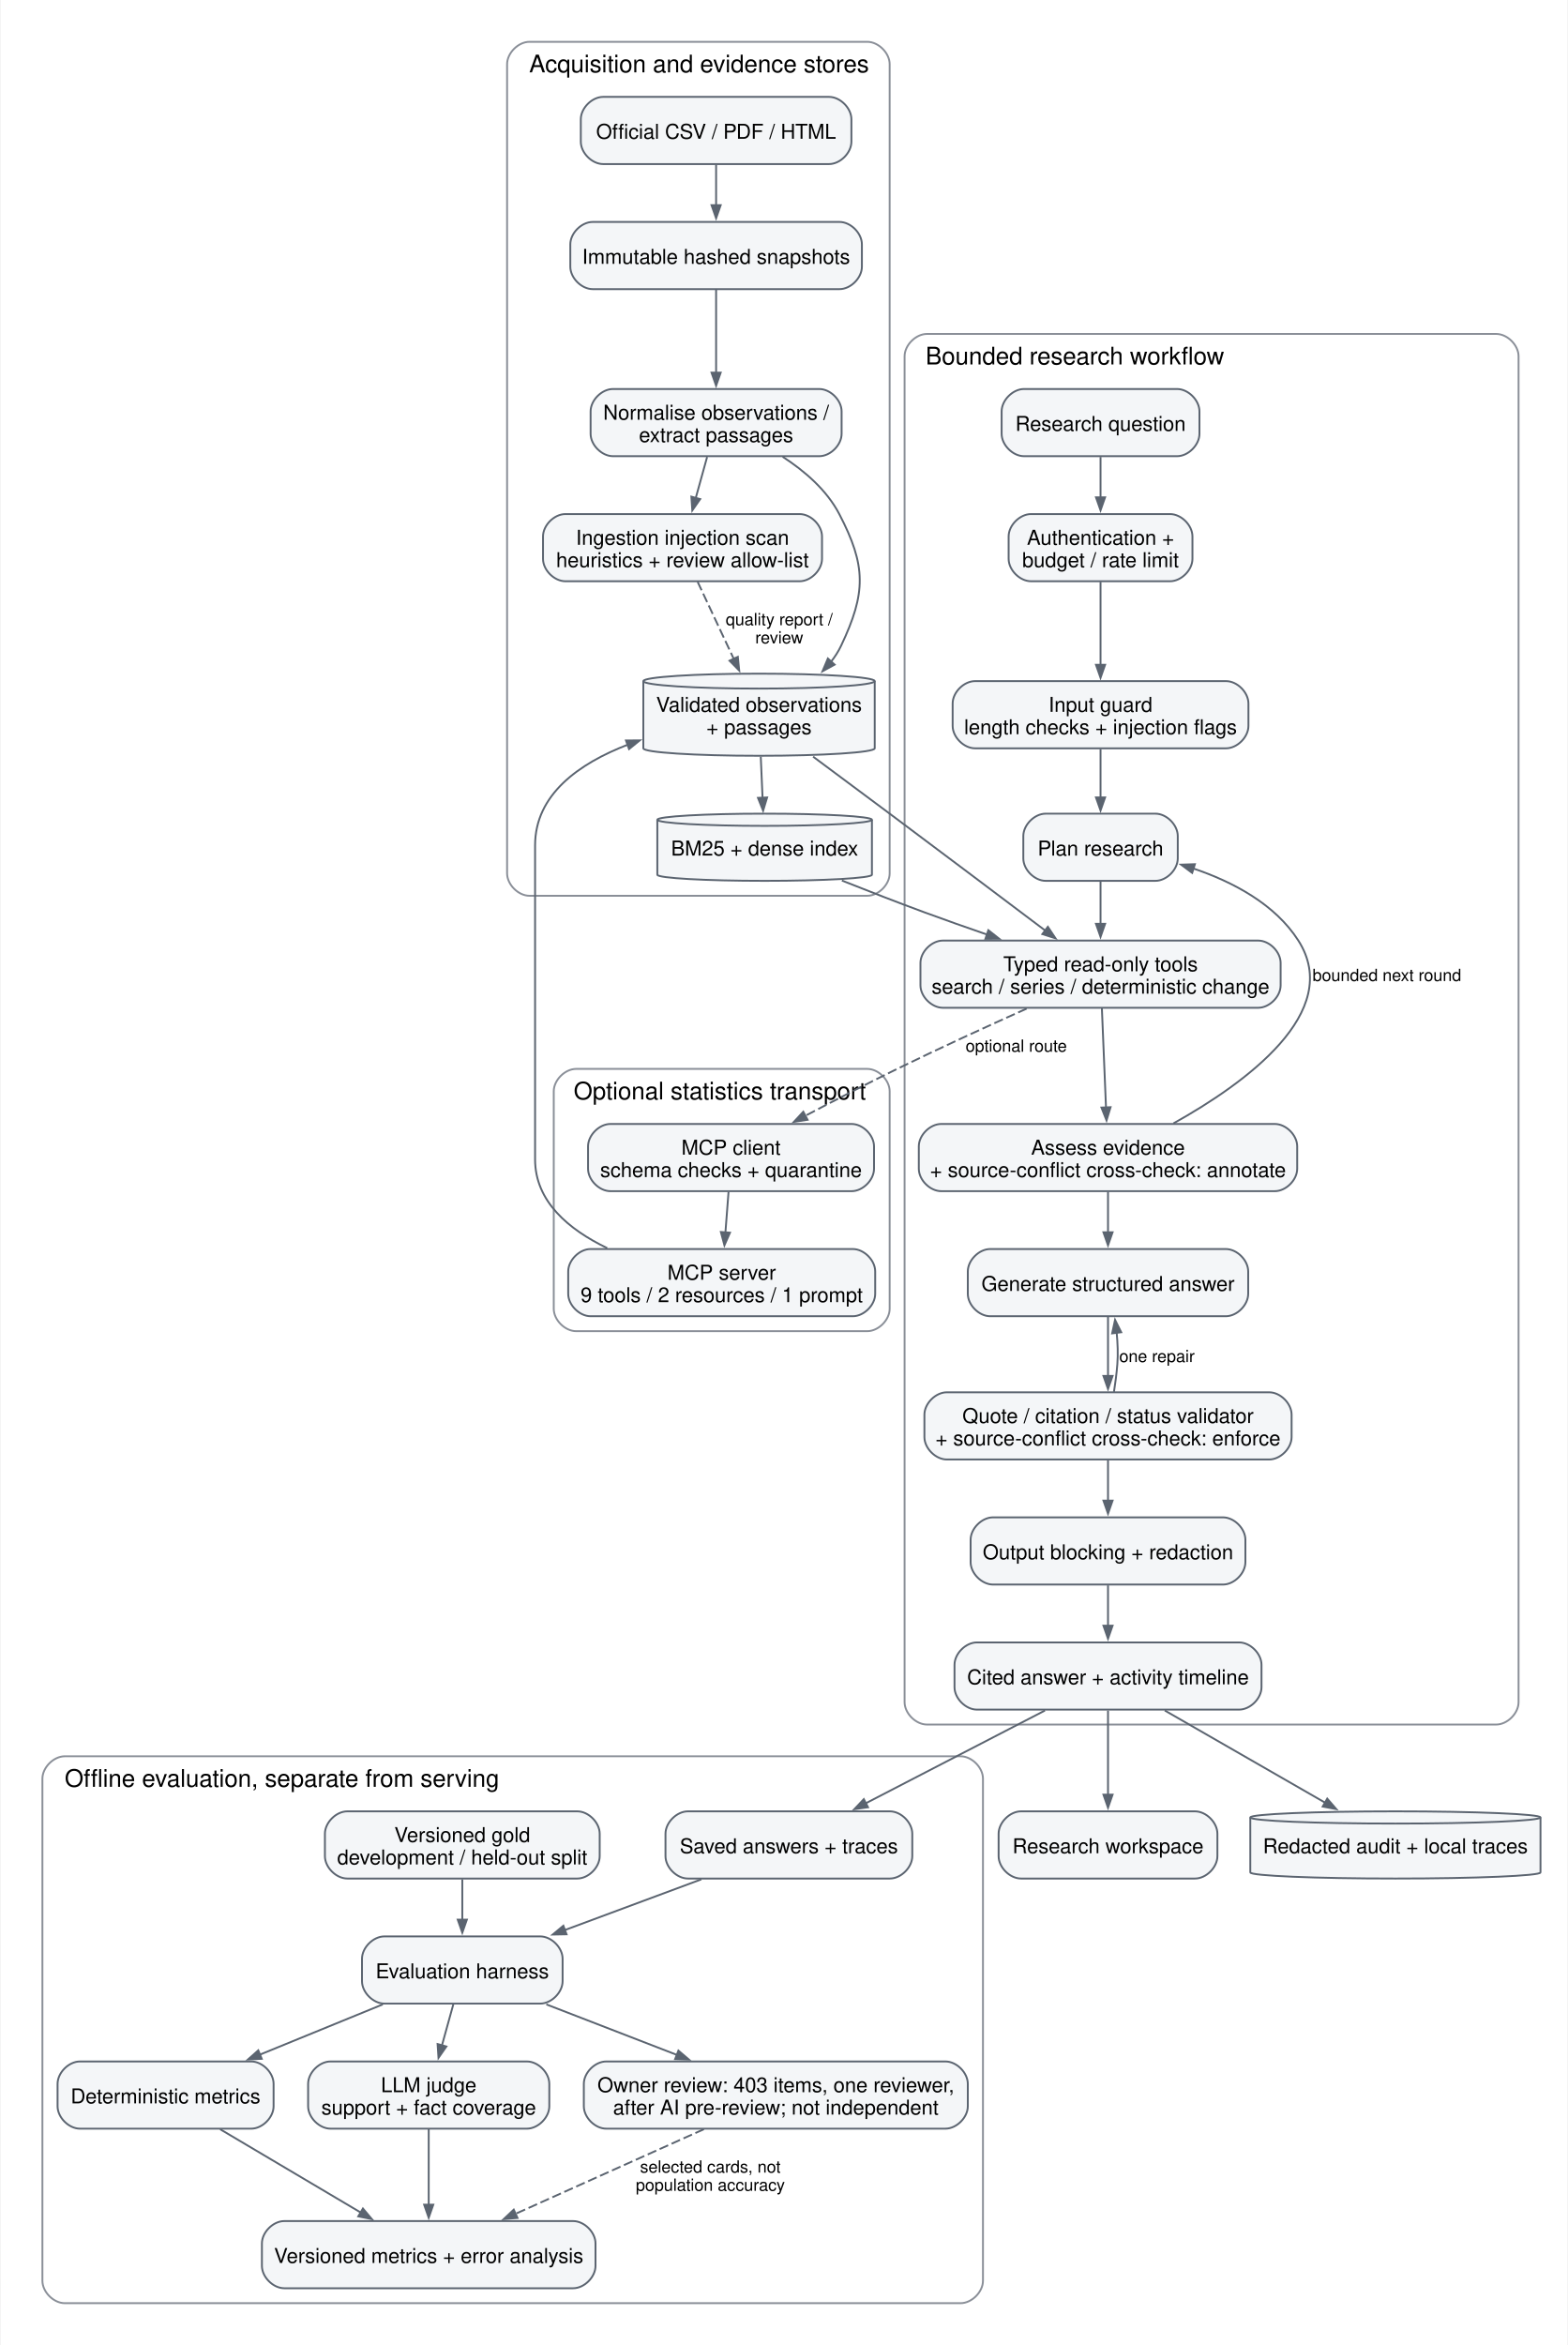
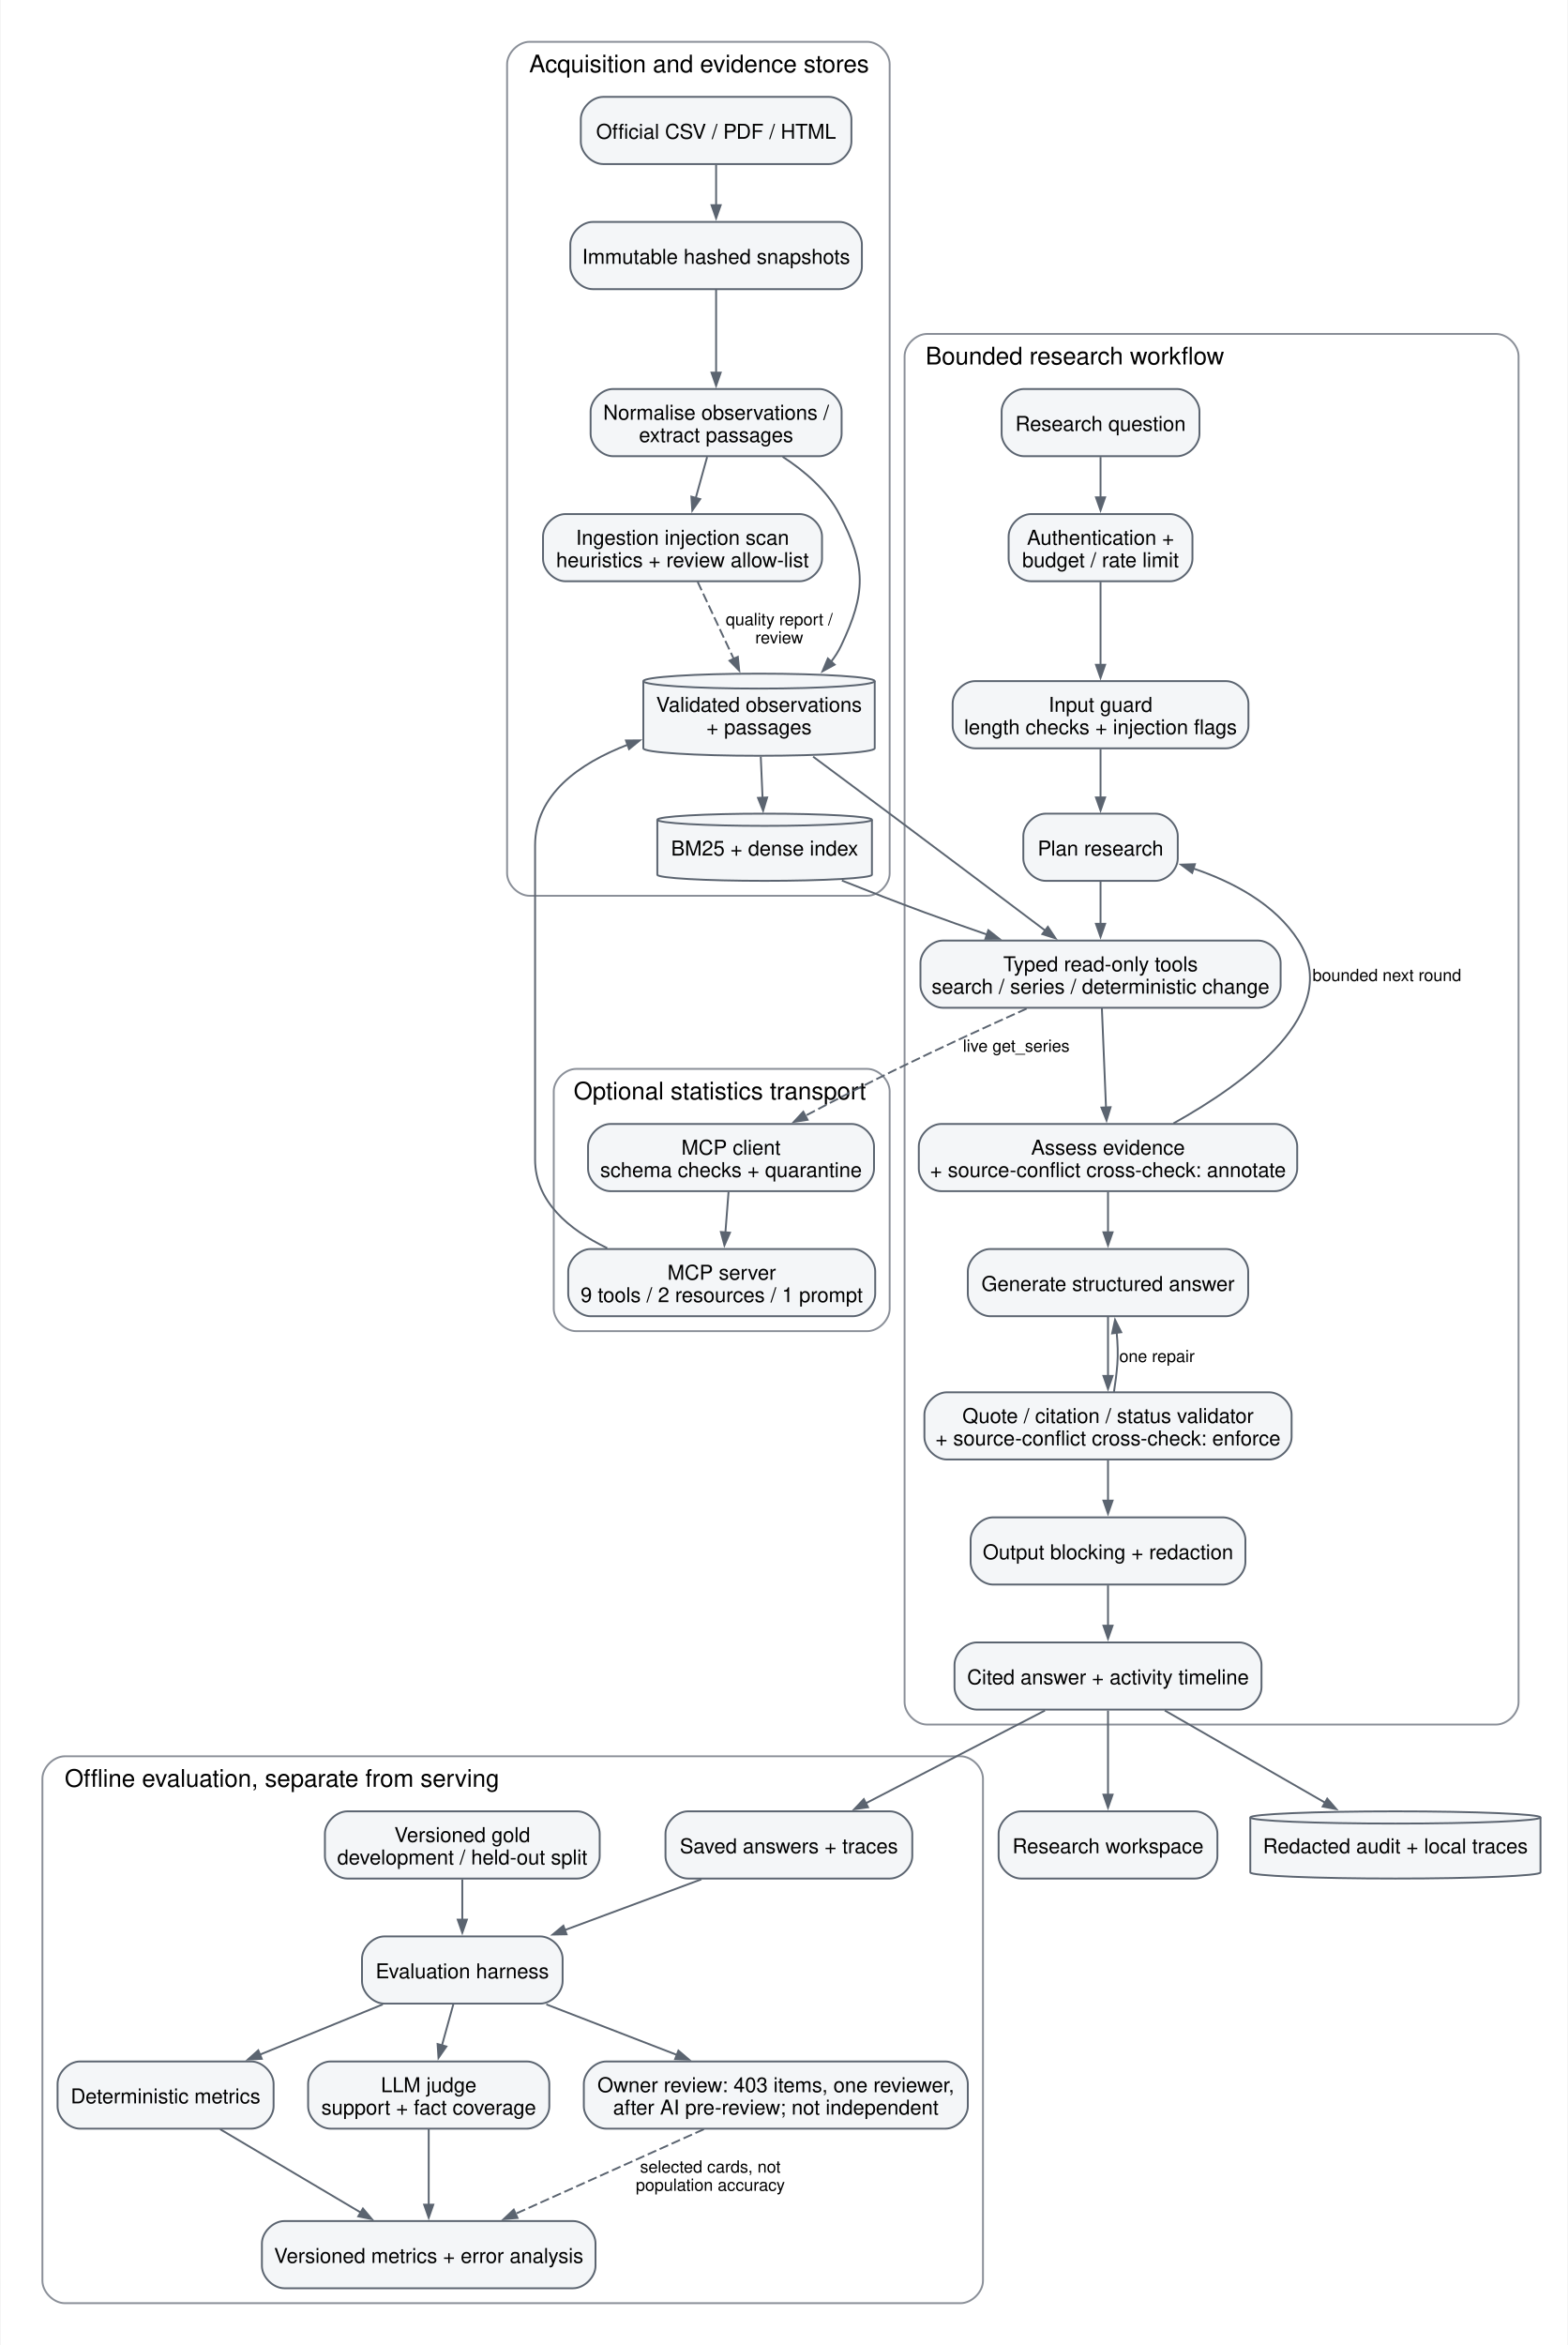
<svg xmlns="http://www.w3.org/2000/svg" width="840pt" height="1256pt" viewBox="0.00 0.00 839.55 1256.30">
  <g id="graph0" class="graph" transform="scale(1 1) rotate(0) translate(14.4 1241.9)">
    <polygon fill="white" stroke="none" points="-14.4,14.4 -14.4,-1241.9 825.15,-1241.9 825.15,14.4 -14.4,14.4" />
    <g id="clust1" class="cluster">
      <path fill="white" stroke="#8a8f98" d="M269,-762C269,-762 450,-762 450,-762 456,-762 462,-768 462,-774 462,-774 462,-1207.5 462,-1207.5 462,-1213.5 456,-1219.5 450,-1219.5 450,-1219.5 269,-1219.5 269,-1219.5 263,-1219.5 257,-1213.5 257,-1207.5 257,-1207.5 257,-774 257,-774 257,-768 263,-762 269,-762" />
      <text text-anchor="middle" x="359.88" y="-1203.15" font-family="Helvetica,sans-Serif" font-size="13.00">Acquisition and evidence stores</text>
    </g>
    <g id="clust2" class="cluster">
      <path fill="white" stroke="#8a8f98" d="M482,-318C482,-318 787,-318 787,-318 793,-318 799,-324 799,-330 799,-330 799,-1051 799,-1051 799,-1057 793,-1063 787,-1063 787,-1063 482,-1063 482,-1063 476,-1063 470,-1057 470,-1051 470,-1051 470,-330 470,-330 470,-324 476,-318 482,-318" />
      <text text-anchor="middle" x="561.25" y="-1046.65" font-family="Helvetica,sans-Serif" font-size="13.00">Bounded research workflow</text>
    </g>
    <g id="clust3" class="cluster">
      <path fill="white" stroke="#8a8f98" d="M294,-528.75C294,-528.75 450,-528.75 450,-528.75 456,-528.75 462,-534.75 462,-540.75 462,-540.75 462,-657.25 462,-657.25 462,-663.25 456,-669.25 450,-669.25 450,-669.25 294,-669.25 294,-669.25 288,-669.25 282,-663.25 282,-657.25 282,-657.25 282,-540.75 282,-540.75 282,-534.75 288,-528.75 294,-528.75" />
      <text text-anchor="middle" x="371" y="-652.9" font-family="Helvetica,sans-Serif" font-size="13.00">Optional statistics transport</text>
    </g>
    <g id="clust4" class="cluster">
      <path fill="white" stroke="#8a8f98" d="M20,-8C20,-8 500,-8 500,-8 506,-8 512,-14 512,-20 512,-20 512,-289 512,-289 512,-295 506,-301 500,-301 500,-301 20,-301 20,-301 14,-301 8,-295 8,-289 8,-289 8,-20 8,-20 8,-14 14,-8 20,-8" />
      <text text-anchor="middle" x="136.38" y="-284.65" font-family="Helvetica,sans-Serif" font-size="13.00">Offline evaluation, separate from serving</text>
    </g>
    <g id="node1" class="node">
      <path fill="#f4f6f8" stroke="#5b6470" d="M429.5,-1190C429.5,-1190 308.5,-1190 308.5,-1190 302.5,-1190 296.5,-1184 296.5,-1178 296.5,-1178 296.5,-1166 296.5,-1166 296.5,-1160 302.5,-1154 308.5,-1154 308.5,-1154 429.5,-1154 429.5,-1154 435.5,-1154 441.5,-1160 441.5,-1166 441.5,-1166 441.5,-1178 441.5,-1178 441.5,-1184 435.5,-1190 429.5,-1190" />
      <text text-anchor="middle" x="369" y="-1167.55" font-family="Helvetica,sans-Serif" font-size="11.00">Official CSV / PDF / HTML</text>
    </g>
    <g id="node2" class="node">
      <path fill="#f4f6f8" stroke="#5b6470" d="M435.12,-1123C435.12,-1123 302.88,-1123 302.88,-1123 296.88,-1123 290.88,-1117 290.88,-1111 290.88,-1111 290.88,-1099 290.88,-1099 290.88,-1093 296.88,-1087 302.88,-1087 302.88,-1087 435.12,-1087 435.12,-1087 441.12,-1087 447.12,-1093 447.12,-1099 447.12,-1099 447.12,-1111 447.12,-1111 447.12,-1117 441.12,-1123 435.12,-1123" />
      <text text-anchor="middle" x="369" y="-1100.55" font-family="Helvetica,sans-Serif" font-size="11.00">Immutable hashed snapshots</text>
    </g>
    <g id="edge1" class="edge">
      <path fill="none" stroke="#5b6470" d="M369,-1153.58C369,-1146.88 369,-1139.08 369,-1131.75" />
      <polygon fill="#5b6470" stroke="#5b6470" points="371.45,-1131.98 369,-1124.98 366.55,-1131.98 371.45,-1131.98" />
    </g>
    <g id="node3" class="node">
      <path fill="#f4f6f8" stroke="#5b6470" d="M424.25,-1033.5C424.25,-1033.5 313.75,-1033.5 313.75,-1033.5 307.75,-1033.5 301.75,-1027.5 301.75,-1021.5 301.75,-1021.5 301.75,-1009.5 301.75,-1009.5 301.75,-1003.5 307.75,-997.5 313.75,-997.5 313.75,-997.5 424.25,-997.5 424.25,-997.5 430.25,-997.5 436.25,-1003.5 436.25,-1009.5 436.25,-1009.5 436.25,-1021.5 436.25,-1021.5 436.25,-1027.5 430.25,-1033.5 424.25,-1033.5" />
      <text text-anchor="middle" x="369" y="-1017.05" font-family="Helvetica,sans-Serif" font-size="11.00">Normalise observations /</text>
      <text text-anchor="middle" x="369" y="-1005.05" font-family="Helvetica,sans-Serif" font-size="11.00">extract passages</text>
    </g>
    <g id="edge2" class="edge">
      <path fill="none" stroke="#5b6470" d="M369,-1086.71C369,-1074.01 369,-1056.54 369,-1042.2" />
      <polygon fill="#5b6470" stroke="#5b6470" points="371.45,-1042.26 369,-1035.26 366.55,-1042.26 371.45,-1042.26" />
    </g>
    <g id="node4" class="node">
      <path fill="#f4f6f8" stroke="#5b6470" d="M413.75,-966.5C413.75,-966.5 288.25,-966.5 288.25,-966.5 282.25,-966.5 276.25,-960.5 276.25,-954.5 276.25,-954.5 276.25,-942.5 276.25,-942.5 276.25,-936.5 282.25,-930.5 288.25,-930.5 288.25,-930.5 413.75,-930.5 413.75,-930.5 419.75,-930.5 425.75,-936.5 425.75,-942.5 425.75,-942.5 425.75,-954.5 425.75,-954.5 425.75,-960.5 419.75,-966.5 413.75,-966.5" />
      <text text-anchor="middle" x="351" y="-950.05" font-family="Helvetica,sans-Serif" font-size="11.00">Ingestion injection scan</text>
      <text text-anchor="middle" x="351" y="-938.05" font-family="Helvetica,sans-Serif" font-size="11.00">heuristics + review allow-list</text>
    </g>
    <g id="edge3" class="edge">
      <path fill="none" stroke="#5b6470" d="M364.18,-997.08C362.28,-990.23 360.07,-982.24 358,-974.77" />
      <polygon fill="#5b6470" stroke="#5b6470" points="360.47,-974.52 356.24,-968.43 355.75,-975.83 360.47,-974.52" />
    </g>
    <g id="node5" class="node">
      <path fill="#f4f6f8" stroke="#5b6470" d="M454,-877C454,-879.21 426.21,-881 392,-881 357.79,-881 330,-879.21 330,-877 330,-877 330,-841 330,-841 330,-838.79 357.79,-837 392,-837 426.21,-837 454,-838.79 454,-841 454,-841 454,-877 454,-877" />
      <path fill="none" stroke="#5b6470" d="M454,-877C454,-874.79 426.21,-873 392,-873 357.79,-873 330,-874.79 330,-877" />
      <text text-anchor="middle" x="392" y="-860.55" font-family="Helvetica,sans-Serif" font-size="11.00">Validated observations</text>
      <text text-anchor="middle" x="392" y="-848.55" font-family="Helvetica,sans-Serif" font-size="11.00">+ passages</text>
    </g>
    <g id="edge4" class="edge">
      <path fill="none" stroke="#5b6470" d="M404.66,-997.2C416.48,-989.54 428.32,-979.31 435,-966.5 449.49,-938.72 449.42,-924.32 436,-896 434.53,-892.89 432.64,-889.96 430.47,-887.22" />
      <polygon fill="#5b6470" stroke="#5b6470" points="432.52,-885.83 426.01,-882.28 428.89,-889.12 432.52,-885.83" />
    </g>
    <g id="edge6" class="edge">
      <path fill="none" stroke="#5b6470" stroke-dasharray="5,2" d="M359.1,-930.21C364.65,-918.36 372.15,-902.36 378.59,-888.63" />
      <polygon fill="#5b6470" stroke="#5b6470" points="380.64,-890.02 381.39,-882.64 376.2,-887.94 380.64,-890.02" />
      <text text-anchor="middle" x="402.83" y="-906.95" font-family="Helvetica,sans-Serif" font-size="9.00">quality report /</text>
      <text text-anchor="middle" x="402.83" y="-897.2" font-family="Helvetica,sans-Serif" font-size="9.00">review</text>
    </g>
    <g id="node6" class="node">
      <path fill="#f4f6f8" stroke="#5b6470" d="M452.5,-802.73C452.5,-804.53 426.73,-806 395,-806 363.27,-806 337.5,-804.53 337.5,-802.73 337.5,-802.73 337.5,-773.27 337.5,-773.27 337.5,-771.47 363.27,-770 395,-770 426.73,-770 452.5,-771.47 452.5,-773.27 452.5,-773.27 452.5,-802.73 452.5,-802.73" />
      <path fill="none" stroke="#5b6470" d="M452.5,-802.73C452.5,-800.92 426.73,-799.45 395,-799.45 363.27,-799.45 337.5,-800.92 337.5,-802.73" />
      <text text-anchor="middle" x="395" y="-783.55" font-family="Helvetica,sans-Serif" font-size="11.00">BM25 + dense index</text>
    </g>
    <g id="edge5" class="edge">
      <path fill="none" stroke="#5b6470" d="M392.93,-836.55C393.24,-829.49 393.58,-821.59 393.9,-814.28" />
      <polygon fill="#5b6470" stroke="#5b6470" points="396.34,-814.67 394.19,-807.57 391.44,-814.46 396.34,-814.67" />
    </g>
    <g id="node11" class="node">
      <path fill="#f4f6f8" stroke="#5b6470" d="M659.5,-738C659.5,-738 490.5,-738 490.5,-738 484.5,-738 478.5,-732 478.5,-726 478.5,-726 478.5,-714 478.5,-714 478.5,-708 484.5,-702 490.5,-702 490.5,-702 659.5,-702 659.5,-702 665.5,-702 671.5,-708 671.5,-714 671.5,-714 671.5,-726 671.5,-726 671.5,-732 665.5,-738 659.5,-738" />
      <text text-anchor="middle" x="575" y="-721.55" font-family="Helvetica,sans-Serif" font-size="11.00">Typed read-only tools</text>
      <text text-anchor="middle" x="575" y="-709.55" font-family="Helvetica,sans-Serif" font-size="11.00">search / series / deterministic change</text>
    </g>
    <g id="edge28" class="edge">
      <path fill="none" stroke="#5b6470" d="M420.98,-836.53C433.59,-827.17 448.54,-816.06 462,-806 490.33,-784.82 522.57,-760.55 545.34,-743.39" />
      <polygon fill="#5b6470" stroke="#5b6470" points="546.77,-745.38 550.88,-739.21 543.82,-741.47 546.77,-745.38" />
    </g>
    <g id="edge27" class="edge">
      <path fill="none" stroke="#5b6470" d="M436.4,-770.16C450.5,-764.56 466.38,-758.37 481,-753 491.68,-749.07 503.09,-745.05 514.16,-741.23" />
      <polygon fill="#5b6470" stroke="#5b6470" points="514.88,-743.57 520.71,-738.98 513.3,-738.94 514.88,-743.57" />
    </g>
    <g id="node7" class="node">
      <path fill="#f4f6f8" stroke="#5b6470" d="M616,-1033.5C616,-1033.5 534,-1033.5 534,-1033.5 528,-1033.5 522,-1027.5 522,-1021.5 522,-1021.5 522,-1009.5 522,-1009.5 522,-1003.5 528,-997.5 534,-997.5 534,-997.5 616,-997.5 616,-997.5 622,-997.5 628,-1003.5 628,-1009.5 628,-1009.5 628,-1021.5 628,-1021.5 628,-1027.5 622,-1033.5 616,-1033.5" />
      <text text-anchor="middle" x="575" y="-1011.05" font-family="Helvetica,sans-Serif" font-size="11.00">Research question</text>
    </g>
    <g id="node8" class="node">
      <path fill="#f4f6f8" stroke="#5b6470" d="M612.25,-966.5C612.25,-966.5 537.75,-966.5 537.75,-966.5 531.75,-966.5 525.75,-960.5 525.75,-954.5 525.75,-954.5 525.75,-942.5 525.75,-942.5 525.75,-936.5 531.75,-930.5 537.75,-930.5 537.75,-930.5 612.25,-930.5 612.25,-930.5 618.25,-930.5 624.25,-936.5 624.25,-942.5 624.25,-942.5 624.25,-954.5 624.25,-954.5 624.25,-960.5 618.25,-966.5 612.25,-966.5" />
      <text text-anchor="middle" x="575" y="-950.05" font-family="Helvetica,sans-Serif" font-size="11.00">Authentication +</text>
      <text text-anchor="middle" x="575" y="-938.05" font-family="Helvetica,sans-Serif" font-size="11.00">budget / rate limit</text>
    </g>
    <g id="edge7" class="edge">
      <path fill="none" stroke="#5b6470" d="M575,-997.08C575,-990.38 575,-982.58 575,-975.25" />
      <polygon fill="#5b6470" stroke="#5b6470" points="577.45,-975.48 575,-968.48 572.55,-975.48 577.45,-975.48" />
    </g>
    <g id="node9" class="node">
      <path fill="#f4f6f8" stroke="#5b6470" d="M642.25,-877C642.25,-877 507.75,-877 507.75,-877 501.75,-877 495.75,-871 495.75,-865 495.75,-865 495.75,-853 495.75,-853 495.75,-847 501.75,-841 507.75,-841 507.75,-841 642.25,-841 642.25,-841 648.25,-841 654.25,-847 654.25,-853 654.25,-853 654.25,-865 654.25,-865 654.25,-871 648.25,-877 642.25,-877" />
      <text text-anchor="middle" x="575" y="-860.55" font-family="Helvetica,sans-Serif" font-size="11.00">Input guard</text>
      <text text-anchor="middle" x="575" y="-848.55" font-family="Helvetica,sans-Serif" font-size="11.00">length checks + injection flags</text>
    </g>
    <g id="edge8" class="edge">
      <path fill="none" stroke="#5b6470" d="M575,-930.21C575,-917.51 575,-900.04 575,-885.7" />
      <polygon fill="#5b6470" stroke="#5b6470" points="577.45,-885.76 575,-878.76 572.55,-885.76 577.45,-885.76" />
    </g>
    <g id="node10" class="node">
      <path fill="#f4f6f8" stroke="#5b6470" d="M604.38,-806C604.38,-806 545.62,-806 545.62,-806 539.62,-806 533.62,-800 533.62,-794 533.62,-794 533.62,-782 533.62,-782 533.62,-776 539.62,-770 545.62,-770 545.62,-770 604.38,-770 604.38,-770 610.38,-770 616.38,-776 616.38,-782 616.38,-782 616.38,-794 616.38,-794 616.38,-800 610.38,-806 604.38,-806" />
      <text text-anchor="middle" x="575" y="-783.55" font-family="Helvetica,sans-Serif" font-size="11.00">Plan research</text>
    </g>
    <g id="edge9" class="edge">
      <path fill="none" stroke="#5b6470" d="M575,-840.59C575,-832.68 575,-823.18 575,-814.49" />
      <polygon fill="#5b6470" stroke="#5b6470" points="577.45,-814.68 575,-807.68 572.55,-814.68 577.45,-814.68" />
    </g>
    <g id="edge10" class="edge">
      <path fill="none" stroke="#5b6470" d="M575,-769.66C575,-762.59 575,-754.28 575,-746.54" />
      <polygon fill="#5b6470" stroke="#5b6470" points="577.45,-746.97 575,-739.97 572.55,-746.97 577.45,-746.97" />
    </g>
    <g id="node12" class="node">
      <path fill="#f4f6f8" stroke="#5b6470" d="M668.38,-639.75C668.38,-639.75 489.62,-639.75 489.62,-639.75 483.62,-639.75 477.62,-633.75 477.62,-627.75 477.62,-627.75 477.62,-615.75 477.62,-615.75 477.62,-609.75 483.62,-603.75 489.62,-603.75 489.62,-603.75 668.38,-603.75 668.38,-603.75 674.38,-603.75 680.38,-609.75 680.38,-615.75 680.38,-615.75 680.38,-627.75 680.38,-627.75 680.38,-633.75 674.38,-639.75 668.38,-639.75" />
      <text text-anchor="middle" x="579" y="-623.3" font-family="Helvetica,sans-Serif" font-size="11.00">Assess evidence</text>
      <text text-anchor="middle" x="579" y="-611.3" font-family="Helvetica,sans-Serif" font-size="11.00">+ source-conflict cross-check: annotate</text>
    </g>
    <g id="edge11" class="edge">
      <path fill="none" stroke="#5b6470" d="M575.72,-701.79C576.33,-686.97 577.23,-665.35 577.93,-648.47" />
      <polygon fill="#5b6470" stroke="#5b6470" points="580.37,-648.74 578.21,-641.65 575.48,-648.54 580.37,-648.74" />
    </g>
    <g id="node17" class="node">
      <path fill="#f4f6f8" stroke="#5b6470" d="M441.62,-639.75C441.62,-639.75 312.38,-639.75 312.38,-639.75 306.38,-639.75 300.38,-633.75 300.38,-627.75 300.38,-627.75 300.38,-615.75 300.38,-615.75 300.38,-609.75 306.38,-603.75 312.38,-603.75 312.38,-603.75 441.62,-603.75 441.62,-603.75 447.62,-603.75 453.62,-609.75 453.62,-615.75 453.62,-615.75 453.62,-627.75 453.62,-627.75 453.62,-633.75 447.62,-639.75 441.62,-639.75" />
      <text text-anchor="middle" x="377" y="-623.3" font-family="Helvetica,sans-Serif" font-size="11.00">MCP client</text>
      <text text-anchor="middle" x="377" y="-611.3" font-family="Helvetica,sans-Serif" font-size="11.00">schema checks + quarantine</text>
    </g>
    <g id="edge29" class="edge">
      <path fill="none" stroke="#5b6470" stroke-dasharray="5,2" d="M535.41,-701.54C514.62,-692.22 488.8,-680.4 466,-669.25 449.72,-661.29 431.98,-652.12 416.65,-644.04" />
      <polygon fill="#5b6470" stroke="#5b6470" points="418.01,-641.99 410.68,-640.88 415.72,-646.32 418.01,-641.99" />
-       <text text-anchor="middle" x="529.84" y="-678.45" font-family="Helvetica,sans-Serif" font-size="9.00">optional route</text>
+       <text text-anchor="middle" x="529.84" y="-678.45" font-family="Helvetica,sans-Serif" font-size="9.00">live get_series</text>
    </g>
    <g id="edge16" class="edge">
      <path fill="none" stroke="#5b6470" d="M614.08,-640.07C652.46,-661.47 705.47,-699.73 681,-738 668.46,-757.61 645.84,-769.49 624.71,-776.63" />
      <polygon fill="#5b6470" stroke="#5b6470" points="624.1,-774.25 618.15,-778.68 625.56,-778.92 624.1,-774.25" />
      <text text-anchor="middle" x="728.46" y="-716.33" font-family="Helvetica,sans-Serif" font-size="9.00">bounded next round</text>
    </g>
    <g id="node13" class="node">
      <path fill="#f4f6f8" stroke="#5b6470" d="M642.12,-572.75C642.12,-572.75 515.88,-572.75 515.88,-572.75 509.88,-572.75 503.88,-566.75 503.88,-560.75 503.88,-560.75 503.88,-548.75 503.88,-548.75 503.88,-542.75 509.88,-536.75 515.88,-536.75 515.88,-536.75 642.12,-536.75 642.12,-536.75 648.12,-536.75 654.12,-542.75 654.12,-548.75 654.12,-548.75 654.12,-560.75 654.12,-560.75 654.12,-566.75 648.12,-572.75 642.12,-572.75" />
      <text text-anchor="middle" x="579" y="-550.3" font-family="Helvetica,sans-Serif" font-size="11.00">Generate structured answer</text>
    </g>
    <g id="edge12" class="edge">
      <path fill="none" stroke="#5b6470" d="M579,-603.33C579,-596.63 579,-588.83 579,-581.5" />
      <polygon fill="#5b6470" stroke="#5b6470" points="581.45,-581.73 579,-574.73 576.55,-581.73 581.45,-581.73" />
    </g>
    <g id="node14" class="node">
      <path fill="#f4f6f8" stroke="#5b6470" d="M665.38,-496C665.38,-496 492.62,-496 492.62,-496 486.62,-496 480.62,-490 480.62,-484 480.62,-484 480.62,-472 480.62,-472 480.62,-466 486.62,-460 492.62,-460 492.62,-460 665.38,-460 665.38,-460 671.38,-460 677.38,-466 677.38,-472 677.38,-472 677.38,-484 677.38,-484 677.38,-490 671.38,-496 665.38,-496" />
      <text text-anchor="middle" x="579" y="-479.55" font-family="Helvetica,sans-Serif" font-size="11.00">Quote / citation / status validator</text>
      <text text-anchor="middle" x="579" y="-467.55" font-family="Helvetica,sans-Serif" font-size="11.00">+ source-conflict cross-check: enforce</text>
    </g>
    <g id="edge13" class="edge">
      <path fill="none" stroke="#5b6470" d="M579,-536.41C579,-526.98 579,-515.13 579,-504.64" />
      <polygon fill="#5b6470" stroke="#5b6470" points="581.45,-504.76 579,-497.76 576.55,-504.76 581.45,-504.76" />
    </g>
    <g id="edge17" class="edge">
      <path fill="none" stroke="#5b6470" d="M582.19,-496.21C582.94,-500.99 583.63,-506.18 584,-511 584.43,-516.48 584.19,-522.33 583.65,-527.9" />
      <polygon fill="#5b6470" stroke="#5b6470" points="581.22,-527.55 582.77,-534.81 586.08,-528.17 581.22,-527.55" />
      <text text-anchor="middle" x="605.22" y="-512.2" font-family="Helvetica,sans-Serif" font-size="9.00">one repair</text>
    </g>
    <g id="node15" class="node">
      <path fill="#f4f6f8" stroke="#5b6470" d="M640.62,-429C640.62,-429 517.38,-429 517.38,-429 511.38,-429 505.38,-423 505.38,-417 505.38,-417 505.38,-405 505.38,-405 505.38,-399 511.38,-393 517.38,-393 517.38,-393 640.62,-393 640.62,-393 646.62,-393 652.62,-399 652.62,-405 652.62,-405 652.62,-417 652.62,-417 652.62,-423 646.62,-429 640.62,-429" />
      <text text-anchor="middle" x="579" y="-406.55" font-family="Helvetica,sans-Serif" font-size="11.00">Output blocking + redaction</text>
    </g>
    <g id="edge14" class="edge">
      <path fill="none" stroke="#5b6470" d="M579,-459.58C579,-452.88 579,-445.08 579,-437.75" />
      <polygon fill="#5b6470" stroke="#5b6470" points="581.45,-437.98 579,-430.98 576.55,-437.98 581.45,-437.98" />
    </g>
    <g id="node16" class="node">
      <path fill="#f4f6f8" stroke="#5b6470" d="M649.25,-362C649.25,-362 508.75,-362 508.75,-362 502.75,-362 496.75,-356 496.75,-350 496.75,-350 496.75,-338 496.75,-338 496.75,-332 502.75,-326 508.75,-326 508.75,-326 649.25,-326 649.25,-326 655.25,-326 661.25,-332 661.25,-338 661.25,-338 661.25,-350 661.25,-350 661.25,-356 655.25,-362 649.25,-362" />
      <text text-anchor="middle" x="579" y="-339.55" font-family="Helvetica,sans-Serif" font-size="11.00">Cited answer + activity timeline</text>
    </g>
    <g id="edge15" class="edge">
      <path fill="none" stroke="#5b6470" d="M579,-392.58C579,-385.88 579,-378.08 579,-370.75" />
      <polygon fill="#5b6470" stroke="#5b6470" points="581.45,-370.98 579,-363.98 576.55,-370.98 581.45,-370.98" />
    </g>
    <g id="node20" class="node">
      <path fill="#f4f6f8" stroke="#5b6470" d="M462.12,-271.5C462.12,-271.5 353.88,-271.5 353.88,-271.5 347.88,-271.5 341.88,-265.5 341.88,-259.5 341.88,-259.5 341.88,-247.5 341.88,-247.5 341.88,-241.5 347.88,-235.5 353.88,-235.5 353.88,-235.5 462.12,-235.5 462.12,-235.5 468.12,-235.5 474.12,-241.5 474.12,-247.5 474.12,-247.5 474.12,-259.5 474.12,-259.5 474.12,-265.5 468.12,-271.5 462.12,-271.5" />
      <text text-anchor="middle" x="408" y="-249.05" font-family="Helvetica,sans-Serif" font-size="11.00">Saved answers + traces</text>
    </g>
    <g id="edge31" class="edge">
      <path fill="none" stroke="#5b6470" d="M545.22,-325.52C517.58,-311.21 478.4,-290.93 448.97,-275.7" />
      <polygon fill="#5b6470" stroke="#5b6470" points="450.4,-273.69 443.06,-272.64 448.15,-278.04 450.4,-273.69" />
    </g>
    <g id="node26" class="node">
      <path fill="#f4f6f8" stroke="#5b6470" d="M625.62,-271.5C625.62,-271.5 532.38,-271.5 532.38,-271.5 526.38,-271.5 520.38,-265.5 520.38,-259.5 520.38,-259.5 520.38,-247.5 520.38,-247.5 520.38,-241.5 526.38,-235.5 532.38,-235.5 532.38,-235.5 625.62,-235.5 625.62,-235.5 631.62,-235.5 637.62,-241.5 637.62,-247.5 637.62,-247.5 637.62,-259.5 637.62,-259.5 637.62,-265.5 631.62,-271.5 625.62,-271.5" />
      <text text-anchor="middle" x="579" y="-249.05" font-family="Helvetica,sans-Serif" font-size="11.00">Research workspace</text>
    </g>
    <g id="edge32" class="edge">
      <path fill="none" stroke="#5b6470" d="M579,-325.52C579,-312.55 579,-294.66 579,-280.09" />
      <polygon fill="#5b6470" stroke="#5b6470" points="581.45,-280.46 579,-273.46 576.55,-280.46 581.45,-280.46" />
    </g>
    <g id="node27" class="node">
      <path fill="#f4f6f8" stroke="#5b6470" d="M810.75,-268.23C810.75,-270.03 775.9,-271.5 733,-271.5 690.1,-271.5 655.25,-270.03 655.25,-268.23 655.25,-268.23 655.25,-238.77 655.25,-238.77 655.25,-236.97 690.1,-235.5 733,-235.5 775.9,-235.5 810.75,-236.97 810.75,-238.77 810.75,-238.77 810.75,-268.23 810.75,-268.23" />
      <path fill="none" stroke="#5b6470" d="M810.75,-268.23C810.75,-266.42 775.9,-264.95 733,-264.95 690.1,-264.95 655.25,-266.42 655.25,-268.23" />
      <text text-anchor="middle" x="733" y="-249.05" font-family="Helvetica,sans-Serif" font-size="11.00">Redacted audit + local traces</text>
    </g>
    <g id="edge33" class="edge">
      <path fill="none" stroke="#5b6470" d="M609.43,-325.52C634.1,-311.33 669.01,-291.28 695.43,-276.09" />
      <polygon fill="#5b6470" stroke="#5b6470" points="696.48,-278.31 701.33,-272.7 694.04,-274.07 696.48,-278.31" />
    </g>
    <g id="node18" class="node">
      <path fill="#f4f6f8" stroke="#5b6470" d="M442.25,-572.75C442.25,-572.75 301.75,-572.75 301.75,-572.75 295.75,-572.75 289.75,-566.75 289.75,-560.75 289.75,-560.75 289.75,-548.75 289.75,-548.75 289.75,-542.75 295.75,-536.75 301.75,-536.75 301.75,-536.75 442.25,-536.75 442.25,-536.75 448.25,-536.75 454.25,-542.75 454.25,-548.75 454.25,-548.75 454.25,-560.75 454.25,-560.75 454.25,-566.75 448.25,-572.75 442.25,-572.75" />
      <text text-anchor="middle" x="372" y="-556.3" font-family="Helvetica,sans-Serif" font-size="11.00">MCP server</text>
      <text text-anchor="middle" x="372" y="-544.3" font-family="Helvetica,sans-Serif" font-size="11.00">9 tools / 2 resources / 1 prompt</text>
    </g>
    <g id="edge18" class="edge">
      <path fill="none" stroke="#5b6470" d="M375.66,-603.33C375.14,-596.63 374.54,-588.83 373.98,-581.5" />
      <polygon fill="#5b6470" stroke="#5b6470" points="376.44,-581.52 373.46,-574.73 371.55,-581.89 376.44,-581.52" />
    </g>
    <g id="edge30" class="edge">
      <path fill="none" stroke="#5b6470" d="M310.66,-573.24C289.96,-583.19 272,-598.28 272,-620.75 272,-789 272,-789 272,-789 272,-816.23 295.51,-832.87 321.72,-842.97" />
      <polygon fill="#5b6470" stroke="#5b6470" points="320.7,-845.2 328.11,-845.26 322.35,-840.59 320.7,-845.2" />
    </g>
    <g id="node19" class="node">
      <path fill="#f4f6f8" stroke="#5b6470" d="M294.62,-271.5C294.62,-271.5 171.38,-271.5 171.38,-271.5 165.38,-271.5 159.38,-265.5 159.38,-259.5 159.38,-259.5 159.38,-247.5 159.38,-247.5 159.38,-241.5 165.38,-235.5 171.38,-235.5 171.38,-235.5 294.62,-235.5 294.62,-235.5 300.62,-235.5 306.62,-241.5 306.62,-247.5 306.62,-247.5 306.62,-259.5 306.62,-259.5 306.62,-265.5 300.62,-271.5 294.62,-271.5" />
      <text text-anchor="middle" x="233" y="-255.05" font-family="Helvetica,sans-Serif" font-size="11.00">Versioned gold</text>
      <text text-anchor="middle" x="233" y="-243.05" font-family="Helvetica,sans-Serif" font-size="11.00">development / held-out split</text>
    </g>
    <g id="node21" class="node">
      <path fill="#f4f6f8" stroke="#5b6470" d="M274.75,-204.5C274.75,-204.5 191.25,-204.5 191.25,-204.5 185.25,-204.5 179.25,-198.5 179.25,-192.5 179.25,-192.5 179.25,-180.5 179.25,-180.5 179.25,-174.5 185.25,-168.5 191.25,-168.5 191.25,-168.5 274.75,-168.5 274.75,-168.5 280.75,-168.5 286.75,-174.5 286.75,-180.5 286.75,-180.5 286.75,-192.5 286.75,-192.5 286.75,-198.5 280.75,-204.5 274.75,-204.5" />
      <text text-anchor="middle" x="233" y="-182.05" font-family="Helvetica,sans-Serif" font-size="11.00">Evaluation harness</text>
    </g>
    <g id="edge19" class="edge">
      <path fill="none" stroke="#5b6470" d="M233,-235.08C233,-228.38 233,-220.58 233,-213.25" />
      <polygon fill="#5b6470" stroke="#5b6470" points="235.45,-213.48 233,-206.48 230.55,-213.48 235.45,-213.48" />
    </g>
    <g id="edge20" class="edge">
      <path fill="none" stroke="#5b6470" d="M361.1,-235.08C338.54,-226.7 311.36,-216.61 287.85,-207.87" />
      <polygon fill="#5b6470" stroke="#5b6470" points="288.86,-205.63 281.45,-205.49 287.15,-210.23 288.86,-205.63" />
    </g>
    <g id="node22" class="node">
      <path fill="#f4f6f8" stroke="#5b6470" d="M119.88,-137.5C119.88,-137.5 28.12,-137.5 28.12,-137.5 22.12,-137.5 16.12,-131.5 16.12,-125.5 16.12,-125.5 16.12,-113.5 16.12,-113.5 16.12,-107.5 22.12,-101.5 28.12,-101.5 28.12,-101.5 119.88,-101.5 119.88,-101.5 125.88,-101.5 131.88,-107.5 131.88,-113.5 131.88,-113.5 131.88,-125.5 131.88,-125.5 131.88,-131.5 125.88,-137.5 119.88,-137.5" />
      <text text-anchor="middle" x="74" y="-115.05" font-family="Helvetica,sans-Serif" font-size="11.00">Deterministic metrics</text>
    </g>
    <g id="edge21" class="edge">
      <path fill="none" stroke="#5b6470" d="M190.39,-168.08C170.07,-159.78 145.62,-149.78 124.39,-141.1" />
      <polygon fill="#5b6470" stroke="#5b6470" points="125.53,-138.92 118.13,-138.54 123.68,-143.46 125.53,-138.92" />
    </g>
    <g id="node23" class="node">
      <path fill="#f4f6f8" stroke="#5b6470" d="M267.62,-137.5C267.62,-137.5 162.38,-137.5 162.38,-137.5 156.38,-137.5 150.38,-131.5 150.38,-125.5 150.38,-125.5 150.38,-113.5 150.38,-113.5 150.38,-107.5 156.38,-101.5 162.38,-101.5 162.38,-101.5 267.62,-101.5 267.62,-101.5 273.62,-101.5 279.62,-107.5 279.62,-113.5 279.62,-113.5 279.62,-125.5 279.62,-125.5 279.62,-131.5 273.62,-137.5 267.62,-137.5" />
      <text text-anchor="middle" x="215" y="-121.05" font-family="Helvetica,sans-Serif" font-size="11.00">LLM judge</text>
      <text text-anchor="middle" x="215" y="-109.05" font-family="Helvetica,sans-Serif" font-size="11.00">support + fact coverage</text>
    </g>
    <g id="edge23" class="edge">
      <path fill="none" stroke="#5b6470" d="M228.18,-168.08C226.28,-161.23 224.07,-153.24 222,-145.77" />
      <polygon fill="#5b6470" stroke="#5b6470" points="224.47,-145.52 220.24,-139.43 219.75,-146.83 224.47,-145.52" />
    </g>
    <g id="node24" class="node">
      <path fill="#f4f6f8" stroke="#5b6470" d="M491.88,-137.5C491.88,-137.5 310.12,-137.5 310.12,-137.5 304.12,-137.5 298.12,-131.5 298.12,-125.5 298.12,-125.5 298.12,-113.5 298.12,-113.5 298.12,-107.5 304.12,-101.5 310.12,-101.5 310.12,-101.5 491.88,-101.5 491.88,-101.5 497.88,-101.5 503.88,-107.5 503.88,-113.5 503.88,-113.5 503.88,-125.5 503.88,-125.5 503.88,-131.5 497.88,-137.5 491.88,-137.5" />
      <text text-anchor="middle" x="401" y="-121.05" font-family="Helvetica,sans-Serif" font-size="11.00">Owner review: 403 items, one reviewer,</text>
      <text text-anchor="middle" x="401" y="-109.05" font-family="Helvetica,sans-Serif" font-size="11.00">after AI pre-review; not independent</text>
    </g>
    <g id="edge25" class="edge">
      <path fill="none" stroke="#5b6470" d="M278.02,-168.08C299.58,-159.74 325.55,-149.69 348.05,-140.99" />
      <polygon fill="#5b6470" stroke="#5b6470" points="348.8,-143.32 354.44,-138.51 347.03,-138.75 348.8,-143.32" />
    </g>
    <g id="node25" class="node">
      <path fill="#f4f6f8" stroke="#5b6470" d="M292.38,-52C292.38,-52 137.62,-52 137.62,-52 131.62,-52 125.62,-46 125.62,-40 125.62,-40 125.62,-28 125.62,-28 125.62,-22 131.62,-16 137.62,-16 137.62,-16 292.38,-16 292.38,-16 298.38,-16 304.38,-22 304.38,-28 304.38,-28 304.38,-40 304.38,-40 304.38,-46 298.38,-52 292.38,-52" />
      <text text-anchor="middle" x="215" y="-29.55" font-family="Helvetica,sans-Serif" font-size="11.00">Versioned metrics + error analysis</text>
    </g>
    <g id="edge22" class="edge">
      <path fill="none" stroke="#5b6470" d="M103.22,-101.2C125.15,-88.21 155.31,-70.35 178.77,-56.45" />
      <polygon fill="#5b6470" stroke="#5b6470" points="179.75,-58.73 184.52,-53.05 177.25,-54.51 179.75,-58.73" />
    </g>
    <g id="edge24" class="edge">
      <path fill="none" stroke="#5b6470" d="M215,-101.2C215,-89.44 215,-73.69 215,-60.51" />
      <polygon fill="#5b6470" stroke="#5b6470" points="217.45,-60.79 215,-53.79 212.55,-60.79 217.45,-60.79" />
    </g>
    <g id="edge26" class="edge">
      <path fill="none" stroke="#5b6470" stroke-dasharray="5,2" d="M362.46,-101.2C333.13,-88.03 292.64,-69.86 261.51,-55.88" />
      <polygon fill="#5b6470" stroke="#5b6470" points="262.58,-53.67 255.19,-53.04 260.57,-58.14 262.58,-53.67" />
      <text text-anchor="middle" x="365.91" y="-77.95" font-family="Helvetica,sans-Serif" font-size="9.00">selected cards, not</text>
      <text text-anchor="middle" x="365.91" y="-68.2" font-family="Helvetica,sans-Serif" font-size="9.00">population accuracy</text>
    </g>
  </g>
</svg>
